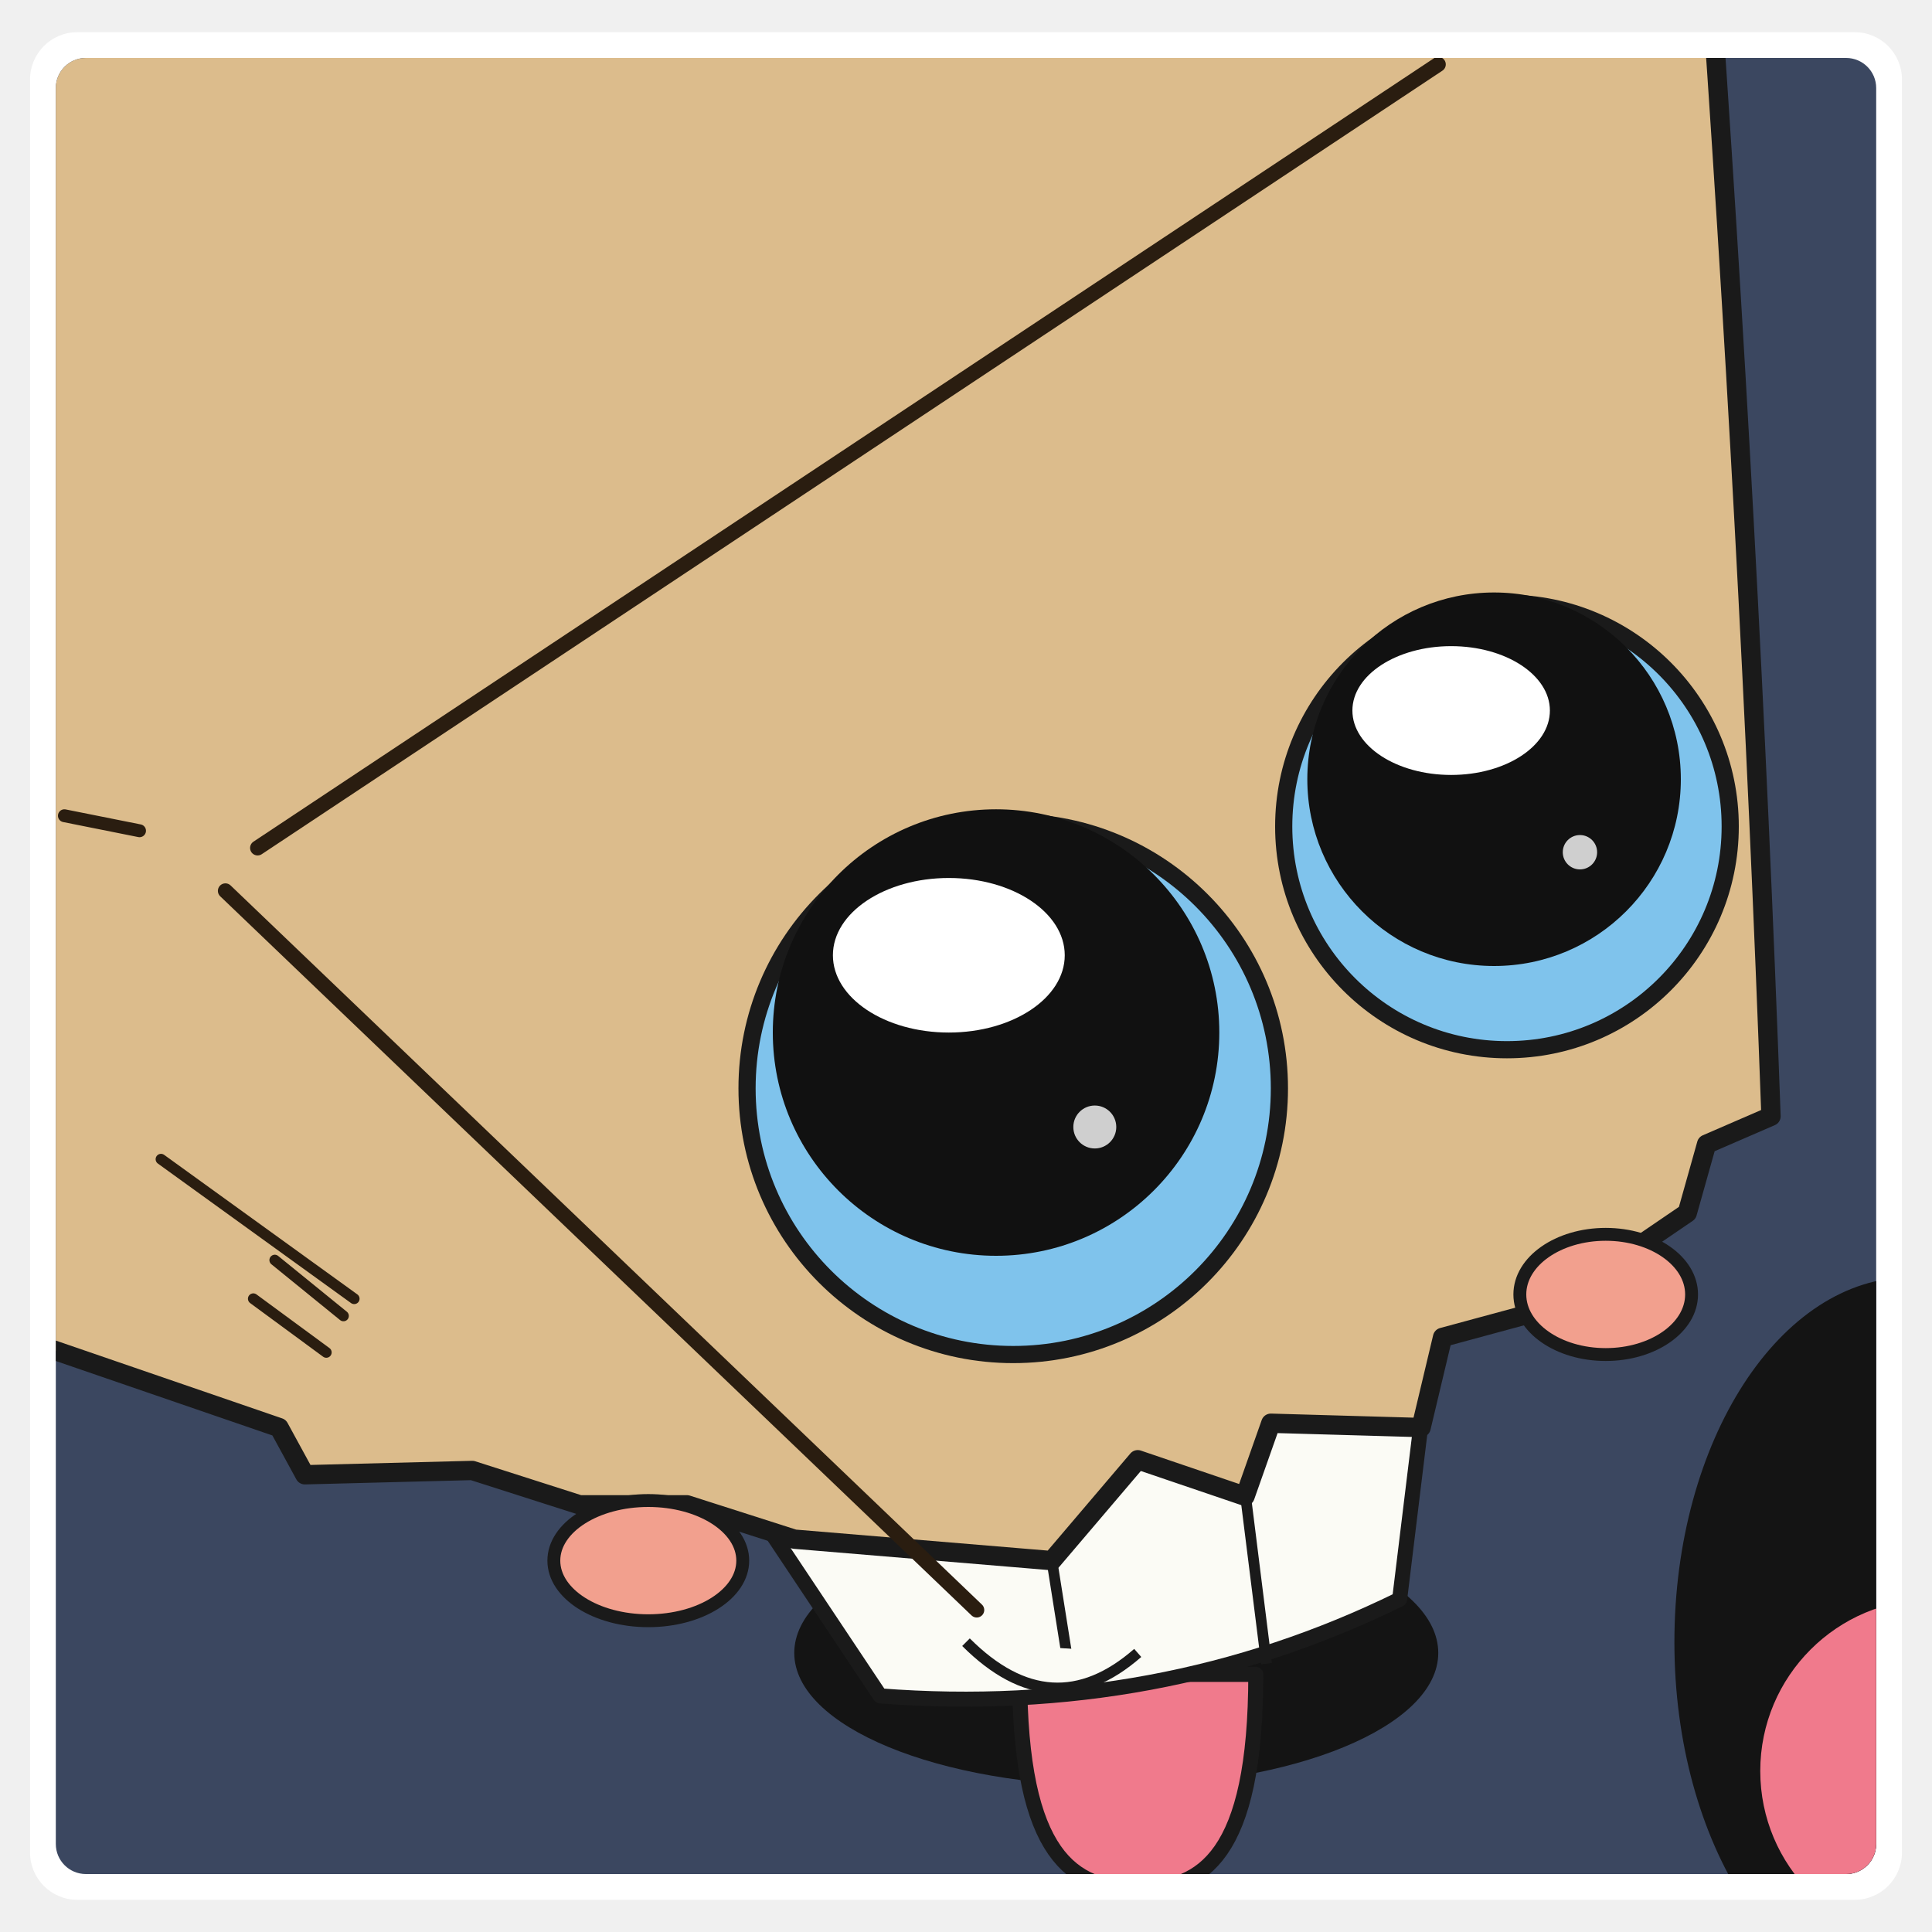
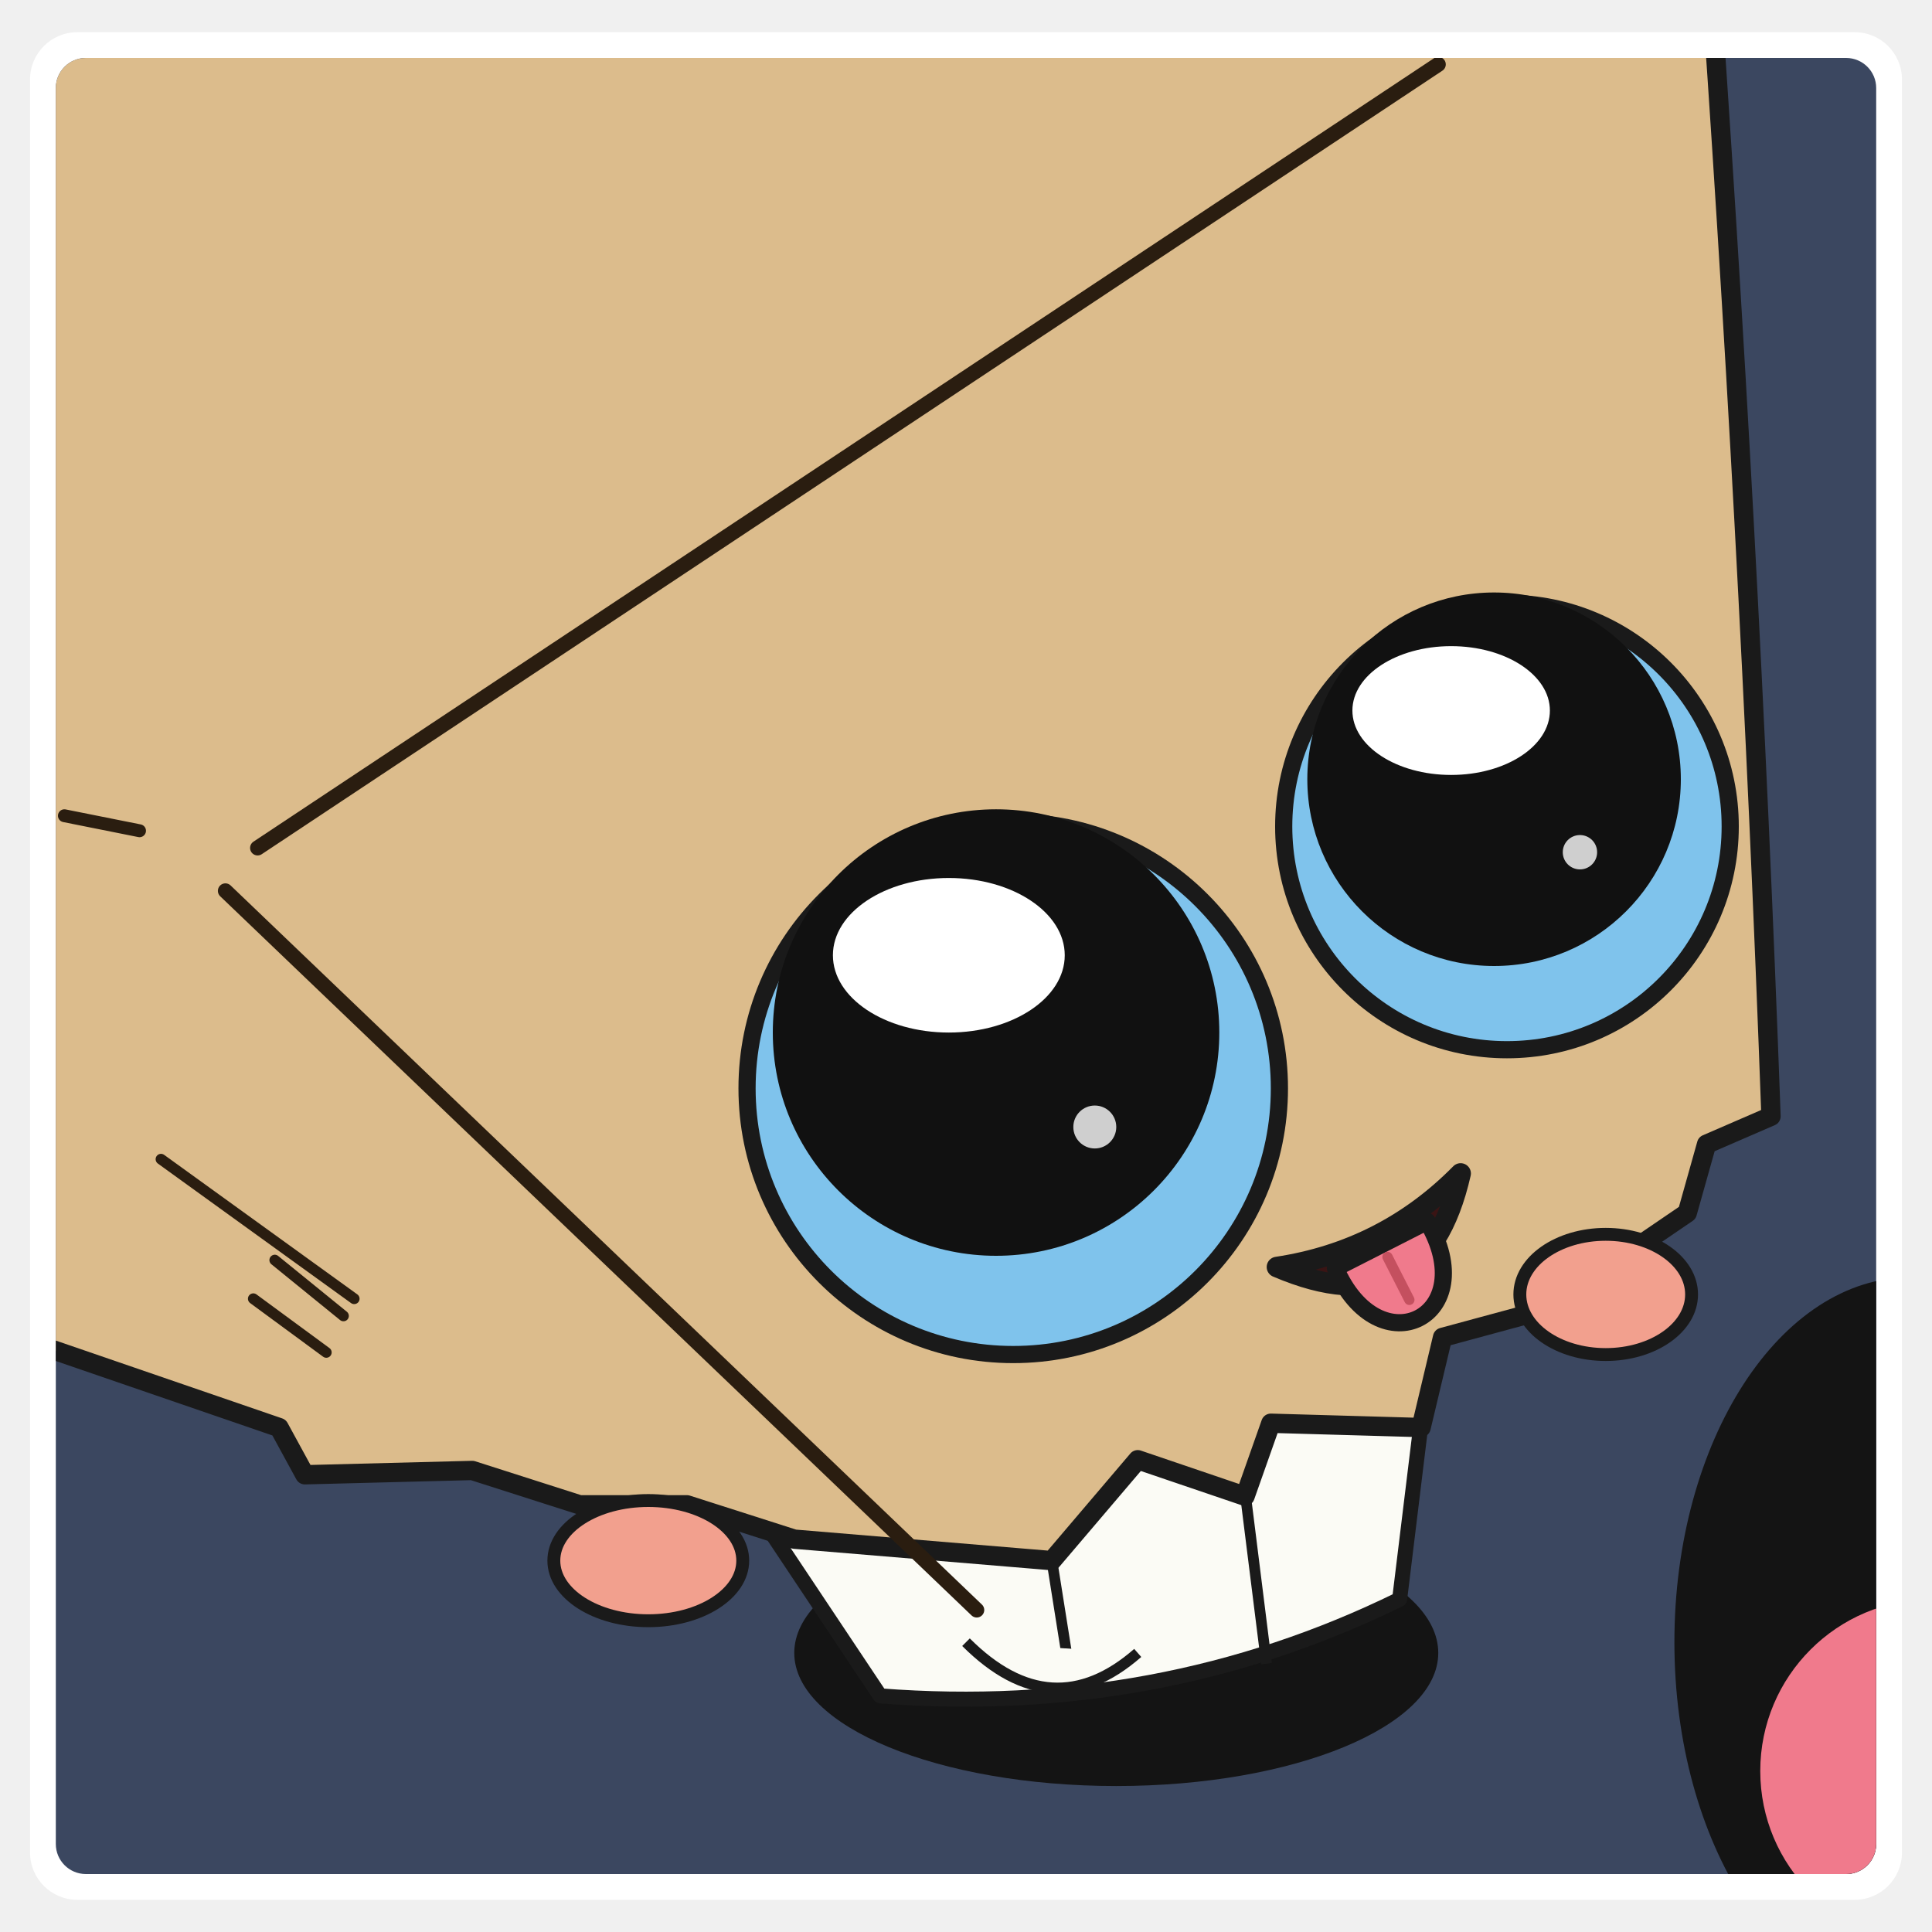
<svg xmlns="http://www.w3.org/2000/svg" viewBox="110 135 900 900" width="360" height="360">
  <style>
    .ojo { animation: parpadear 3s ease-in-out infinite; transform-box: fill-box; transform-origin: center; }
    .lengua { animation: lengua 3s ease-in-out infinite; transform-box: fill-box; transform-origin: 50% 0; }
    @keyframes parpadear { 0%,20%,26%,100% { transform: scaleY(1); } 23% { transform: scaleY(.08); } }
    @keyframes lengua {
      0%,40% { transform: scaleY(0); }
      52%,82% { transform: scaleY(1); }
      62% { transform: scaleY(.9) rotate(-3deg); }
      72% { transform: scaleY(1) rotate(3deg); }
      94%,100% { transform: scaleY(0); }
    }
  </style>
  <defs>
    <clipPath id="marco">
      <rect x="136" y="162" width="848" height="846" rx="14" />
    </clipPath>
  </defs>
  <rect x="124" y="150" width="872" height="870" rx="22" fill="#fff" />
  <g clip-path="url(#marco)">
    <rect x="130" y="150" width="870" height="870" fill="#3b4760" />
    <ellipse cx="1000" cy="900" rx="110" ry="170" fill="#141414" />
    <ellipse cx="1010" cy="960" rx="80" ry="80" fill="#f07a8c" />
    <g>
      <ellipse cx="630" cy="905" rx="150" ry="62" fill="#141414" />
-       <path class="lengua" d="M585,915 C585,1000 610,1015 640,1015 C670,1015 695,1000 695,915 Z" fill="#f07a8c" stroke="#1a1a1a" stroke-width="7" stroke-linejoin="round" />
      <g>
        <path d="M470,850 L600,862 L640,812 L690,830 L702,796 L772,798 L762,880 Q650,935 520,925 Z" fill="#fbfbf5" stroke="#1a1a1a" stroke-width="7" stroke-linejoin="round" />
        <path d="M600,862 L610,925 M690,830 L700,910" stroke="#1a1a1a" stroke-width="5" />
        <path d="M560,900 Q600,940 640,905" fill="#fbfbf5" stroke="#1a1a1a" stroke-width="5" />
      </g>
      <path d="M80,100 L905,100 Q925,380 935,655 L905,668 L896,700 L830,745 L782,758 L772,800 L702,798                L690,832 L640,815 L600,862 L480,852 L430,836 L380,836 L330,820 L252,822 L240,800 L80,745 Z" fill="#dcbc8c" stroke="#1a1a1a" stroke-width="9" stroke-linejoin="round" />
      <path d="M230,530 L780,165 M215,550 L565,885" stroke="#2a1d10" stroke-width="7" stroke-linecap="round" fill="none" />
      <path d="M140,515 L175,522" stroke="#2a1d10" stroke-width="6" stroke-linecap="round" />
      <path d="M185,675 L275,740 M228,740 L262,765 M238,722 L270,748" stroke="#2a1d10" stroke-width="5" stroke-linecap="round" />
      <ellipse cx="412" cy="862" rx="44" ry="28" fill="#f2a08e" stroke="#1a1a1a" stroke-width="6" />
      <ellipse cx="858" cy="738" rx="40" ry="28" fill="#f2a08e" stroke="#1a1a1a" stroke-width="6" />
+       <g transform="translate(752,712) rotate(-27) scale(1.6)">
+         <path d="M-30,-6 Q0,30 30,-6 Q0,4 -30,-6 Z" fill="#3a1414" stroke="#1a1a1a" stroke-width="6" stroke-linejoin="round" />
+         <path class="lengua" d="M-15,2 C-17,34 17,34 15,2 Z" fill="#f07a8c" stroke="#1a1a1a" stroke-width="5" stroke-linejoin="round" />
+         <path class="lengua" d="M0,6 L0,20" stroke="#c4505f" stroke-width="3" stroke-linecap="round" />
+       </g>
      <g class="ojo">
        <circle cx="582" cy="642" r="124" fill="#7fc3ec" stroke="#1a1a1a" stroke-width="8" />
        <circle cx="574" cy="616" r="104" fill="#111" />
        <ellipse cx="552" cy="580" rx="54" ry="36" fill="#fff" />
        <circle cx="620" cy="660" r="10" fill="#fff" opacity=".8" />
      </g>
      <g class="ojo">
        <circle cx="812" cy="520" r="104" fill="#7fc3ec" stroke="#1a1a1a" stroke-width="8" />
        <circle cx="806" cy="498" r="87" fill="#111" />
        <ellipse cx="786" cy="466" rx="46" ry="30" fill="#fff" />
        <circle cx="846" cy="532" r="8" fill="#fff" opacity=".8" />
      </g>
    </g>
  </g>
</svg>
